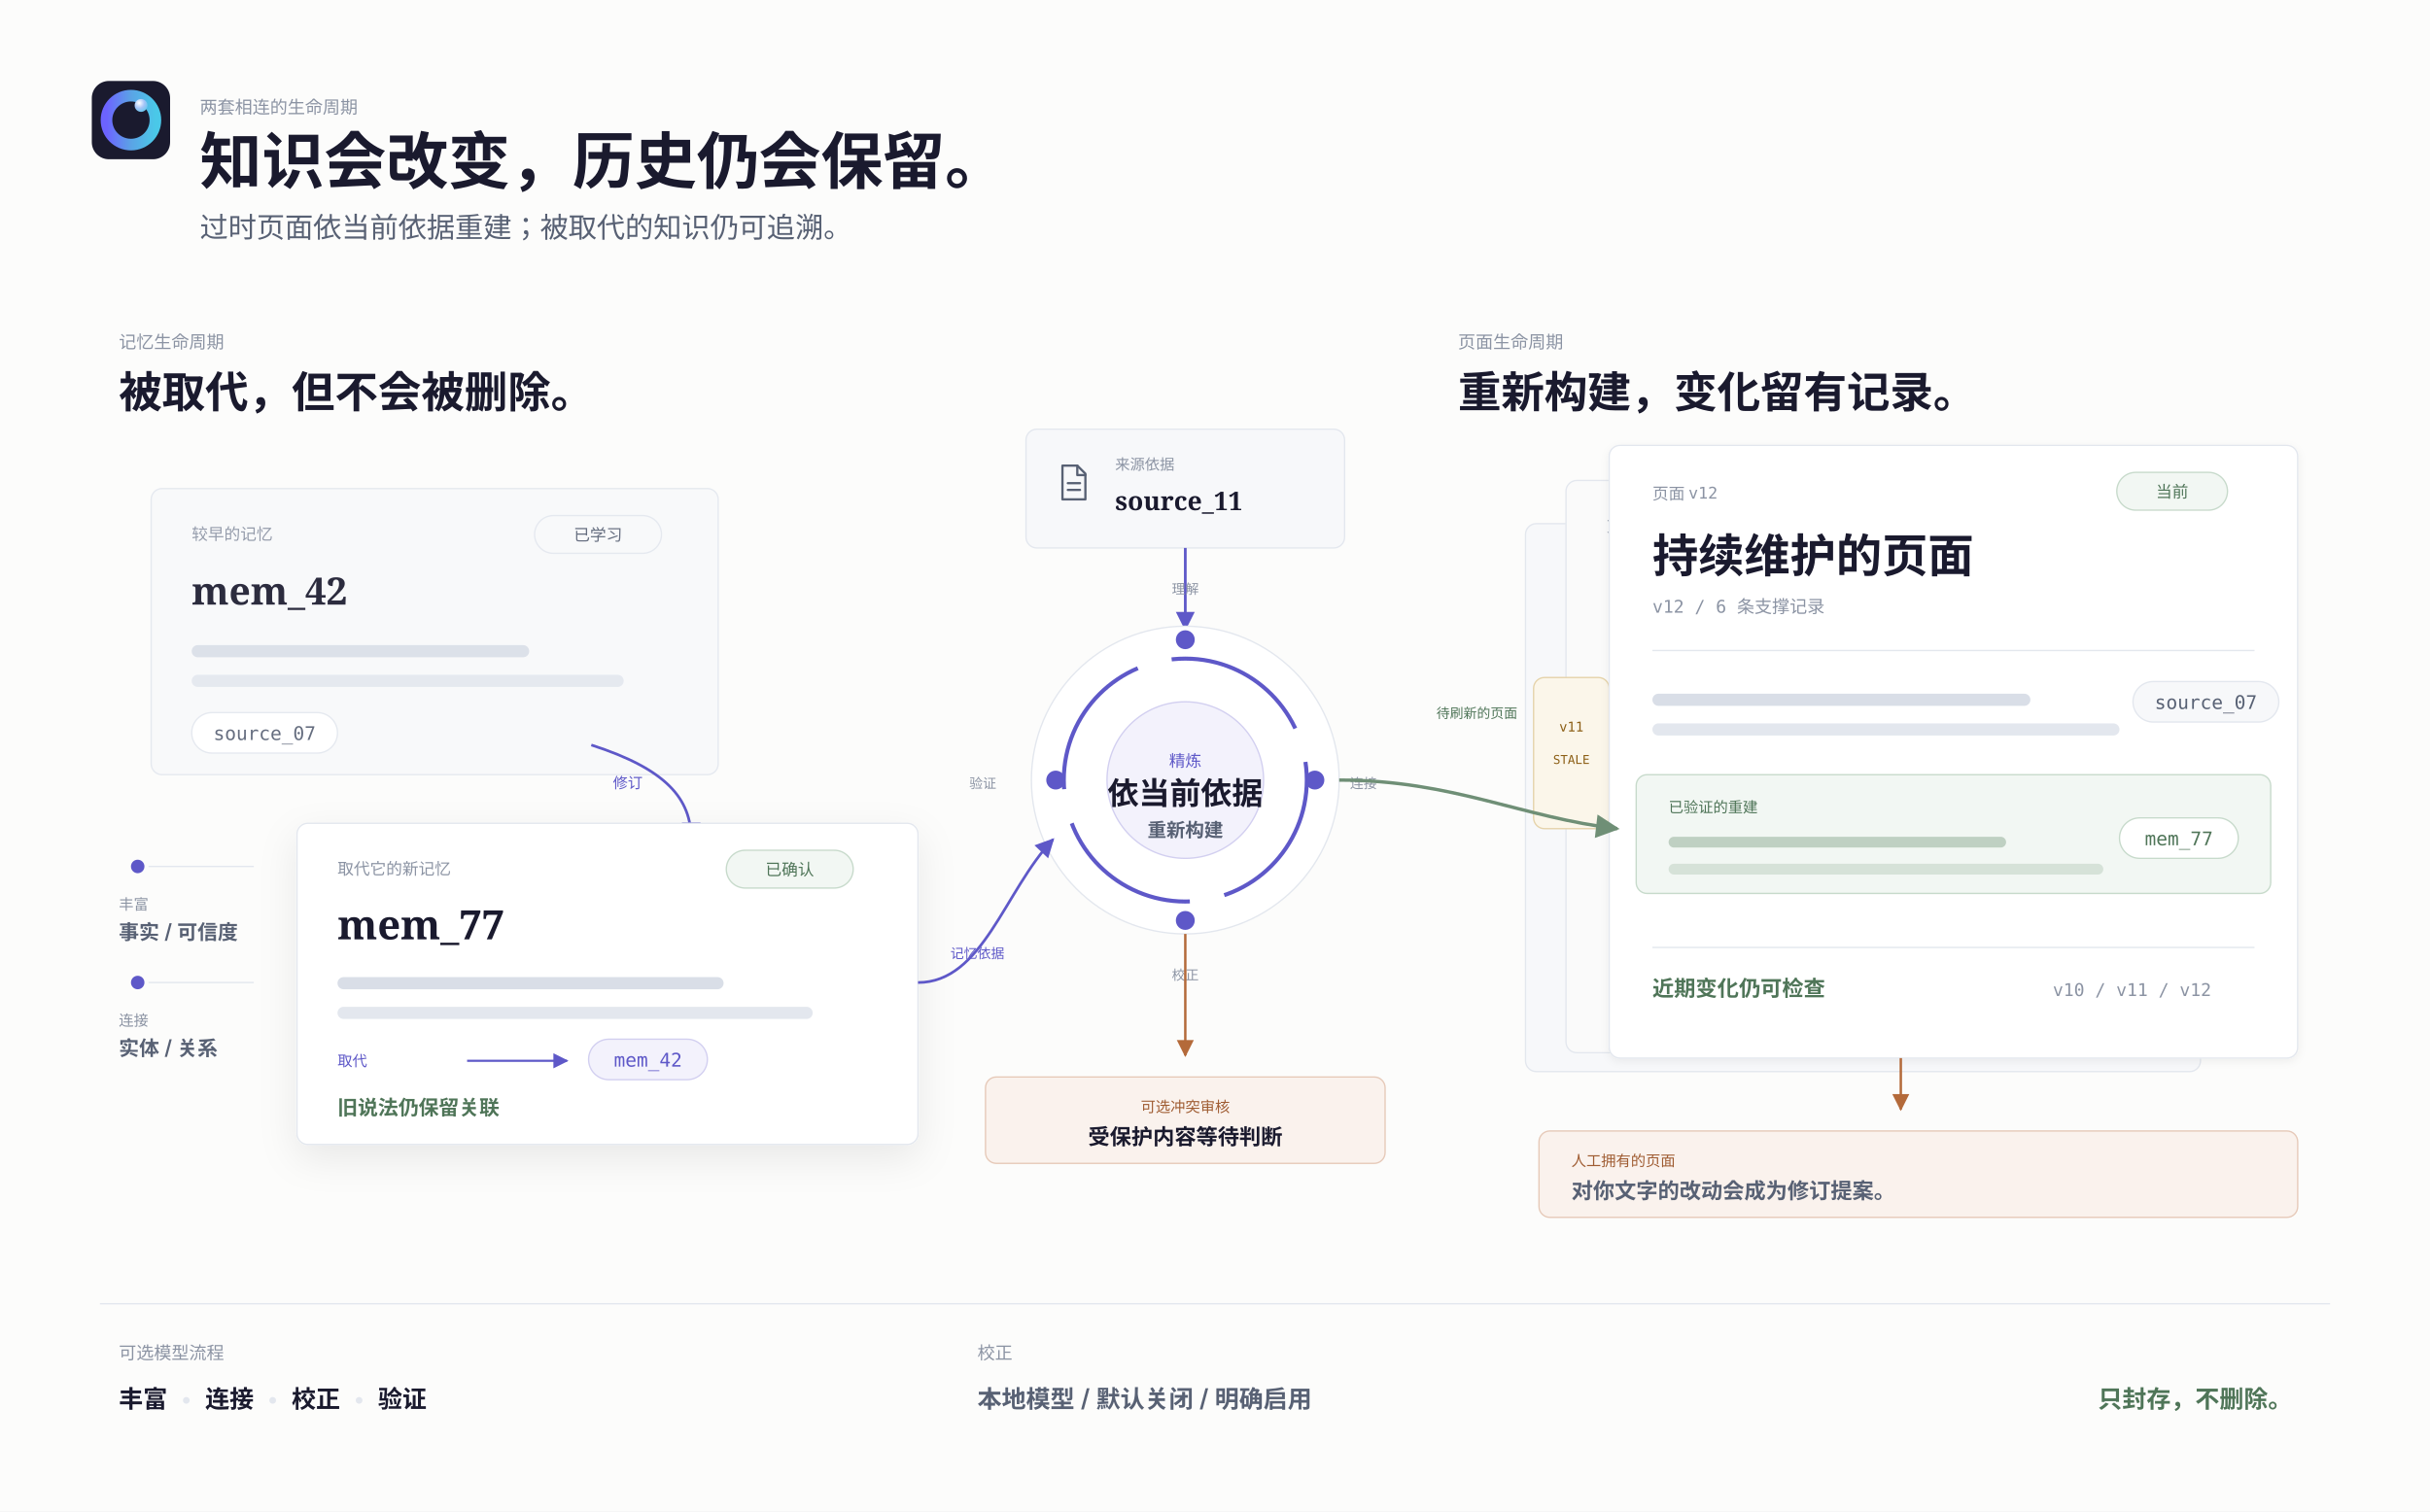
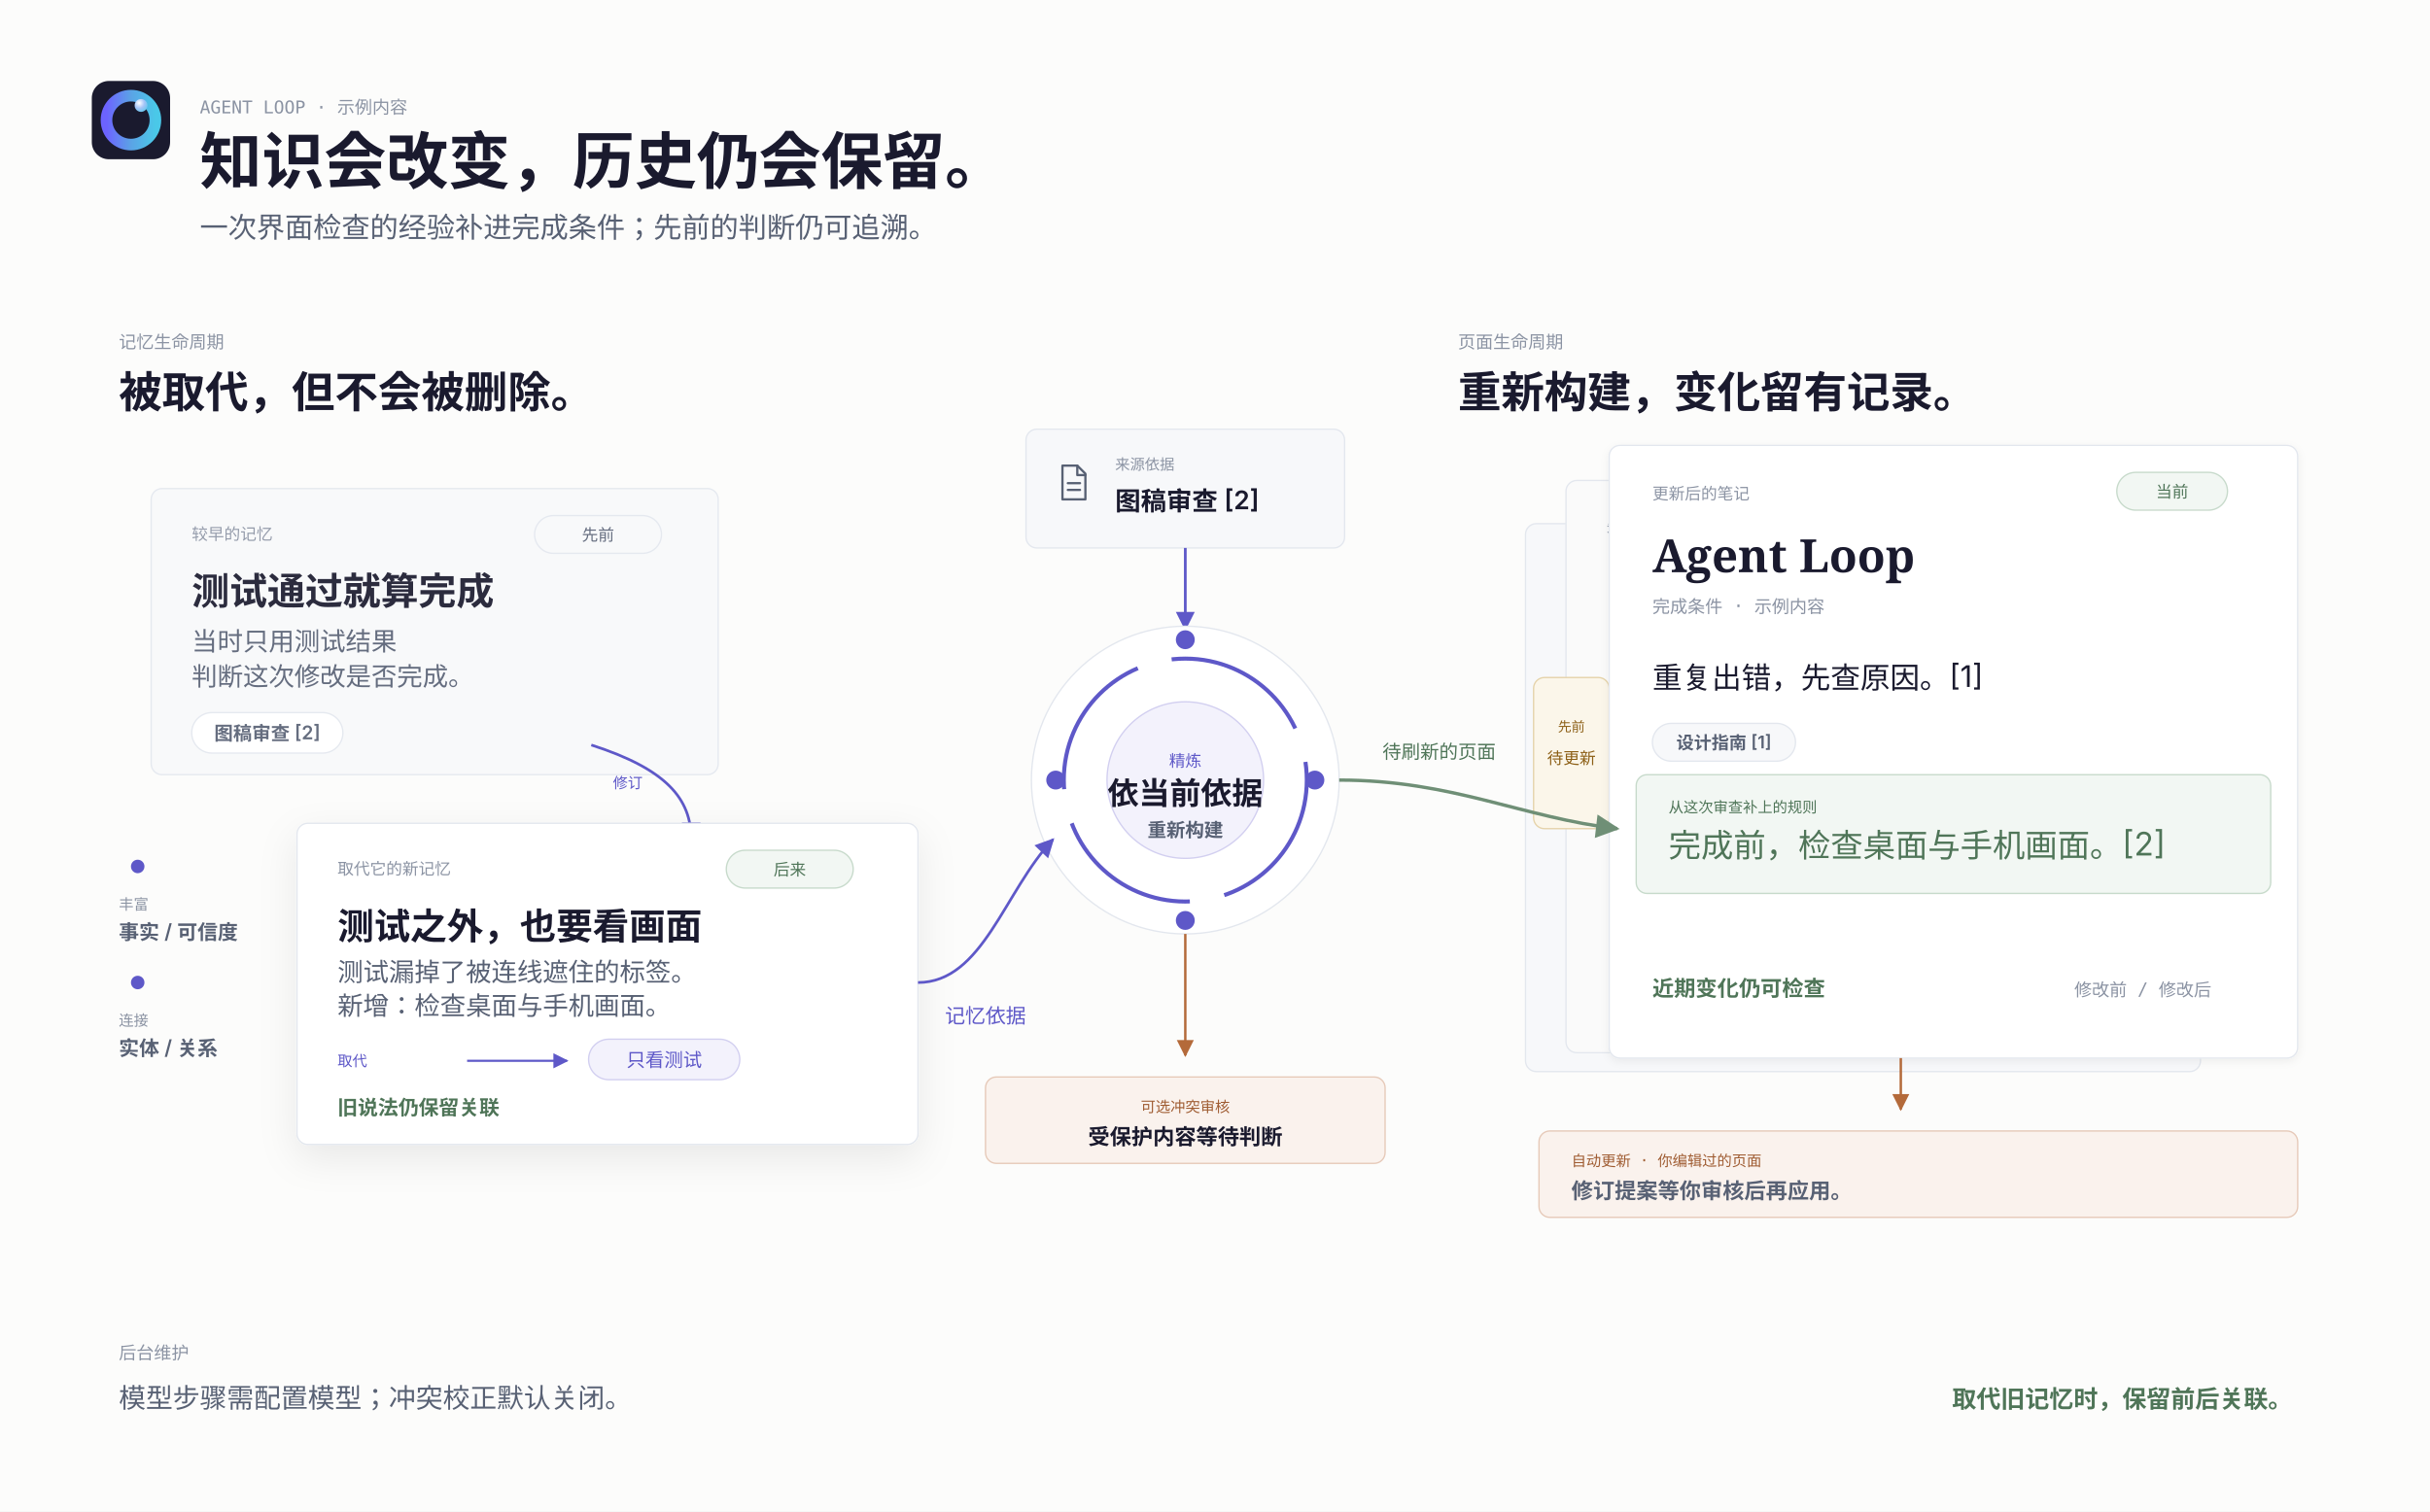
<svg xmlns="http://www.w3.org/2000/svg" width="1800" height="1120" viewBox="0 0 1800 1120" role="img" aria-labelledby="title desc">
  <style>text { font-kerning: normal; }</style>
  <rect width="1800" height="1120" fill="#FCFCFB" />
  <g transform="translate(68 60) scale(0.1132812)">
    <rect width="512" height="512" rx="112" fill="#1A1A2E" />
    <circle cx="256" cy="256" r="160" fill="none" stroke="url(#lifecycle-zh-Hans-desktop-ring)" stroke-width="76" />
    <circle cx="322" cy="160" r="42" fill="url(#lifecycle-zh-Hans-desktop-orb)" />
  </g>
  <g data-fit-region="lifecycle-zh-Hans-desktop-heading" data-fit-x="148" data-fit-y="56" data-fit-width="1578" data-fit-height="130" data-check-overlap="false">
-     <text x="148" y="84" font-family="&quot;JetBrains Mono&quot;, &quot;PingFang SC&quot;, &quot;Hiragino Sans GB&quot;, ui-monospace, monospace" font-size="13" font-weight="500" fill="#8B93A3" text-anchor="start">两套相连的生命周期</text>
-     <text x="148" y="136" font-family="&quot;Fraunces&quot;, &quot;Songti SC&quot;, &quot;STSong&quot;, &quot;PingFang SC&quot;, Georgia, serif" font-size="46" font-weight="600" fill="#1A1A2E" text-anchor="start">知识会改变，历史仍会保留。</text>
-     <text x="148" y="176" font-family="&quot;Instrument Sans&quot;, &quot;PingFang SC&quot;, &quot;Hiragino Sans GB&quot;, -apple-system, BlinkMacSystemFont, sans-serif" font-size="21" font-weight="400" fill="#586174" text-anchor="start">过时页面依当前依据重建；被取代的知识仍可追溯。</text>
+     <text x="148" y="84" font-family="'JetBrains Mono', monospace" font-size="13" font-weight="500" fill="#8B93A3" text-anchor="start">AGENT LOOP · 示例内容</text>
+     <text x="148" y="136" font-family="'Fraunces', Georgia, serif" font-size="46" font-weight="600" fill="#1A1A2E" text-anchor="start">知识会改变，历史仍会保留。</text>
+     <text x="148" y="176" font-family="'Instrument Sans', -apple-system, sans-serif" font-size="21" font-weight="400" fill="#586174" text-anchor="start">一次界面检查的经验补进完成条件；先前的判断仍可追溯。</text>
  </g>
  <g data-fit-region="lifecycle-zh-Hans-desktop-memory-object" data-fit-x="70" data-fit-y="236" data-fit-width="640" data-fit-height="670" data-check-overlap="false">
-     <text x="88" y="258" font-family="&quot;JetBrains Mono&quot;, &quot;PingFang SC&quot;, &quot;Hiragino Sans GB&quot;, ui-monospace, monospace" font-size="13" font-weight="500" fill="#8B93A3" text-anchor="start">记忆生命周期</text>
-     <text x="88" y="302" font-family="&quot;Fraunces&quot;, &quot;Songti SC&quot;, &quot;STSong&quot;, &quot;PingFang SC&quot;, Georgia, serif" font-size="32" font-weight="600" fill="#1A1A2E" text-anchor="start">被取代，但不会被删除。</text>
+     <text x="88" y="258" font-family="'JetBrains Mono', monospace" font-size="13" font-weight="500" fill="#8B93A3" text-anchor="start">记忆生命周期</text>
+     <text x="88" y="302" font-family="'Fraunces', Georgia, serif" font-size="32" font-weight="600" fill="#1A1A2E" text-anchor="start">被取代，但不会被删除。</text>
    <g opacity="0.92">
      <rect x="112" y="362" width="420" height="212" rx="8" fill="#F7F8FA" stroke="#E3E7EE" />
-       <text x="142" y="400" font-family="&quot;JetBrains Mono&quot;, &quot;PingFang SC&quot;, &quot;Hiragino Sans GB&quot;, ui-monospace, monospace" font-size="12" font-weight="500" fill="#8B93A3" text-anchor="start">较早的记忆</text>
+       <text x="142" y="400" font-family="'JetBrains Mono', monospace" font-size="12" font-weight="500" fill="#8B93A3" text-anchor="start">较早的记忆</text>
      <g>
        <rect x="396" y="382" width="94" height="28" rx="14" fill="#F7F8FA" stroke="#E3E7EE" />
-         <text x="443" y="400.56" font-family="&quot;JetBrains Mono&quot;, &quot;PingFang SC&quot;, &quot;Hiragino Sans GB&quot;, ui-monospace, monospace" font-size="12" font-weight="500" fill="#586174" text-anchor="middle">已学习</text>
+         <text x="443" y="400.56" font-family="'JetBrains Mono', monospace" font-size="12" font-weight="500" fill="#586174" text-anchor="middle">先前</text>
      </g>
-       <text x="142" y="448" font-family="&quot;Fraunces&quot;, &quot;Songti SC&quot;, &quot;STSong&quot;, &quot;PingFang SC&quot;, Georgia, serif" font-size="28" font-weight="600" fill="#1A1A2E" text-anchor="start">mem_42</text>
-       <rect x="142" y="478" width="250" height="9" rx="4.5" fill="#D9DEE7" />
-       <rect x="142" y="500" width="320" height="9" rx="4.5" fill="#E3E7EE" />
+       <text x="142" y="448" font-family="'Fraunces', Georgia, serif" font-size="28" font-weight="600" fill="#1A1A2E" text-anchor="start">测试通过就算完成</text>
+       <text x="142" y="482" font-family="'Instrument Sans', -apple-system, sans-serif" font-size="19" font-weight="400" fill="#586174" text-anchor="start">当时只用测试结果</text>
+       <text x="142" y="508" font-family="'Instrument Sans', -apple-system, sans-serif" font-size="19" font-weight="400" fill="#586174" text-anchor="start">判断这次修改是否完成。</text>
      <g>
-         <rect x="142" y="528" width="108" height="30" rx="15" fill="#FFFFFF" stroke="#E3E7EE" />
-         <text x="196" y="548.32" font-family="&quot;JetBrains Mono&quot;, &quot;PingFang SC&quot;, &quot;Hiragino Sans GB&quot;, ui-monospace, monospace" font-size="14" font-weight="500" fill="#586174" text-anchor="middle">source_07</text>
+         <rect x="142" y="528" width="112" height="30" rx="15" fill="#FFFFFF" stroke="#E3E7EE" />
+         <text x="198" y="548.32" font-family="'Instrument Sans', -apple-system, sans-serif" font-size="14" font-weight="600" fill="#586174" text-anchor="middle">图稿审查 [2]</text>
      </g>
    </g>
    <path d="M438 552 C494 570 512 592 512 622" fill="none" stroke="#5E58C8" stroke-width="2" marker-end="url(#lifecycle-zh-Hans-desktop-arrow)" />
-     <text x="454" y="584" font-family="&quot;JetBrains Mono&quot;, &quot;PingFang SC&quot;, &quot;Hiragino Sans GB&quot;, ui-monospace, monospace" font-size="11" font-weight="500" fill="#5E58C8" text-anchor="start">修订</text>
+     <text x="454" y="584" font-family="'JetBrains Mono', monospace" font-size="11" font-weight="500" fill="#5E58C8" text-anchor="start">修订</text>
    <g filter="url(#lifecycle-zh-Hans-desktop-card-shadow)">
      <rect x="220" y="610" width="460" height="238" rx="8" fill="#FFFFFF" stroke="#E3E7EE" />
    </g>
-     <text x="250" y="648" font-family="&quot;JetBrains Mono&quot;, &quot;PingFang SC&quot;, &quot;Hiragino Sans GB&quot;, ui-monospace, monospace" font-size="12" font-weight="500" fill="#8B93A3" text-anchor="start">取代它的新记忆</text>
+     <text x="250" y="648" font-family="'JetBrains Mono', monospace" font-size="12" font-weight="500" fill="#8B93A3" text-anchor="start">取代它的新记忆</text>
    <g>
      <rect x="538" y="630" width="94" height="28" rx="14" fill="#F2F7F3" stroke="#C7DACB" />
-       <text x="585" y="648.56" font-family="&quot;JetBrains Mono&quot;, &quot;PingFang SC&quot;, &quot;Hiragino Sans GB&quot;, ui-monospace, monospace" font-size="12" font-weight="500" fill="#4F7558" text-anchor="middle">已确认</text>
+       <text x="585" y="648.56" font-family="'JetBrains Mono', monospace" font-size="12" font-weight="500" fill="#4F7558" text-anchor="middle">后来</text>
    </g>
-     <text x="250" y="696" font-family="&quot;Fraunces&quot;, &quot;Songti SC&quot;, &quot;STSong&quot;, &quot;PingFang SC&quot;, Georgia, serif" font-size="30" font-weight="600" fill="#1A1A2E" text-anchor="start">mem_77</text>
-     <rect x="250" y="724" width="286" height="9" rx="4.5" fill="#D9DEE7" />
-     <rect x="250" y="746" width="352" height="9" rx="4.5" fill="#E3E7EE" />
-     <text x="250" y="790" font-family="&quot;JetBrains Mono&quot;, &quot;PingFang SC&quot;, &quot;Hiragino Sans GB&quot;, ui-monospace, monospace" font-size="11" font-weight="500" fill="#5E58C8" text-anchor="start">取代</text>
+     <text x="250" y="696" font-family="'Fraunces', Georgia, serif" font-size="27" font-weight="600" fill="#1A1A2E" text-anchor="start">测试之外，也要看画面</text>
+     <text x="250" y="727" font-family="'Instrument Sans', -apple-system, sans-serif" font-size="19" font-weight="400" fill="#586174" text-anchor="start">测试漏掉了被连线遮住的标签。</text>
+     <text x="250" y="752" font-family="'Instrument Sans', -apple-system, sans-serif" font-size="19" font-weight="400" fill="#586174" text-anchor="start">新增：检查桌面与手机画面。</text>
+     <text x="250" y="790" font-family="'JetBrains Mono', monospace" font-size="11" font-weight="500" fill="#5E58C8" text-anchor="start">取代</text>
    <path d="M346 786 H420" stroke="#5E58C8" stroke-width="1.6" marker-end="url(#lifecycle-zh-Hans-desktop-arrow)" />
    <g>
-       <rect x="436" y="770" width="88" height="30" rx="15" fill="#F3F2FC" stroke="#D2CFF0" />
-       <text x="480" y="790.32" font-family="&quot;JetBrains Mono&quot;, &quot;PingFang SC&quot;, &quot;Hiragino Sans GB&quot;, ui-monospace, monospace" font-size="14" font-weight="500" fill="#5E58C8" text-anchor="middle">mem_42</text>
+       <rect x="436" y="770" width="112" height="30" rx="15" fill="#F3F2FC" stroke="#D2CFF0" />
+       <text x="492" y="790.32" font-family="'JetBrains Mono', monospace" font-size="14" font-weight="500" fill="#5E58C8" text-anchor="middle">只看测试</text>
    </g>
-     <text x="250" y="826" font-family="&quot;Instrument Sans&quot;, &quot;PingFang SC&quot;, &quot;Hiragino Sans GB&quot;, -apple-system, BlinkMacSystemFont, sans-serif" font-size="15" font-weight="600" fill="#4F7558" text-anchor="start">旧说法仍保留关联</text>
+     <text x="250" y="826" font-family="'Instrument Sans', -apple-system, sans-serif" font-size="15" font-weight="600" fill="#4F7558" text-anchor="start">旧说法仍保留关联</text>
    <circle cx="102" cy="642" r="5" fill="#5E58C8" />
-     <line x1="110" y1="642" x2="188" y2="642" stroke="#E3E7EE" />
-     <text x="88" y="674" font-family="&quot;JetBrains Mono&quot;, &quot;PingFang SC&quot;, &quot;Hiragino Sans GB&quot;, ui-monospace, monospace" font-size="11" font-weight="500" fill="#8B93A3" text-anchor="start">丰富</text>
-     <text x="88" y="696" font-family="&quot;Instrument Sans&quot;, &quot;PingFang SC&quot;, &quot;Hiragino Sans GB&quot;, -apple-system, BlinkMacSystemFont, sans-serif" font-size="15" font-weight="600" fill="#586174" text-anchor="start">事实 / 可信度</text>
+     <text x="88" y="674" font-family="'JetBrains Mono', monospace" font-size="11" font-weight="500" fill="#8B93A3" text-anchor="start">丰富</text>
+     <text x="88" y="696" font-family="'Instrument Sans', -apple-system, sans-serif" font-size="15" font-weight="600" fill="#586174" text-anchor="start">事实 / 可信度</text>
    <circle cx="102" cy="728" r="5" fill="#5E58C8" />
-     <line x1="110" y1="728" x2="188" y2="728" stroke="#E3E7EE" />
-     <text x="88" y="760" font-family="&quot;JetBrains Mono&quot;, &quot;PingFang SC&quot;, &quot;Hiragino Sans GB&quot;, ui-monospace, monospace" font-size="11" font-weight="500" fill="#8B93A3" text-anchor="start">连接</text>
-     <text x="88" y="782" font-family="&quot;Instrument Sans&quot;, &quot;PingFang SC&quot;, &quot;Hiragino Sans GB&quot;, -apple-system, BlinkMacSystemFont, sans-serif" font-size="15" font-weight="600" fill="#586174" text-anchor="start">实体 / 关系</text>
+     <text x="88" y="760" font-family="'JetBrains Mono', monospace" font-size="11" font-weight="500" fill="#8B93A3" text-anchor="start">连接</text>
+     <text x="88" y="782" font-family="'Instrument Sans', -apple-system, sans-serif" font-size="15" font-weight="600" fill="#586174" text-anchor="start">实体 / 关系</text>
  </g>
  <g data-fit-region="lifecycle-zh-Hans-desktop-refinery" data-fit-x="698" data-fit-y="260" data-fit-width="360" data-fit-height="610" data-check-overlap="false">
    <rect x="760" y="318" width="236" height="88" rx="8" fill="#F7F8FA" stroke="#E3E7EE" />
    <g fill="none" stroke="#586174" stroke-width="1.7" stroke-linecap="round" stroke-linejoin="round">
      <path d="M787 345h11l6 6v19H787z" />
      <path d="M798 345v7h6" />
      <path d="M791 358h9M791 363h9" />
    </g>
-     <text x="826" y="348" font-family="&quot;JetBrains Mono&quot;, &quot;PingFang SC&quot;, &quot;Hiragino Sans GB&quot;, ui-monospace, monospace" font-size="11" font-weight="500" fill="#8B93A3" text-anchor="start">来源依据</text>
-     <text x="826" y="378" font-family="&quot;Fraunces&quot;, &quot;Songti SC&quot;, &quot;STSong&quot;, &quot;PingFang SC&quot;, Georgia, serif" font-size="19" font-weight="600" fill="#1A1A2E" text-anchor="start">source_11</text>
+     <text x="826" y="348" font-family="'JetBrains Mono', monospace" font-size="11" font-weight="500" fill="#8B93A3" text-anchor="start">来源依据</text>
+     <text x="826" y="378" font-family="'Instrument Sans', -apple-system, sans-serif" font-size="19" font-weight="600" fill="#1A1A2E" text-anchor="start">图稿审查 [2]</text>
    <path d="M878 406 V466" fill="none" stroke="#5E58C8" stroke-width="2" marker-end="url(#lifecycle-zh-Hans-desktop-arrow)" />
    <circle cx="878" cy="578" r="114" fill="#FFFFFF" stroke="#E3E7EE" />
    <circle cx="878" cy="578" r="90" fill="none" stroke="#5E58C8" stroke-width="3" stroke-dasharray="112 26" />
    <circle cx="878" cy="578" r="58" fill="#F3F2FC" stroke="#D2CFF0" />
-     <text x="878" y="568" font-family="&quot;JetBrains Mono&quot;, &quot;PingFang SC&quot;, &quot;Hiragino Sans GB&quot;, ui-monospace, monospace" font-size="12" font-weight="500" fill="#5E58C8" text-anchor="middle">精炼</text>
-     <text x="878" y="596" font-family="&quot;Fraunces&quot;, &quot;Songti SC&quot;, &quot;STSong&quot;, &quot;PingFang SC&quot;, Georgia, serif" font-size="23" font-weight="600" fill="#1A1A2E" text-anchor="middle">依当前依据</text>
-     <text x="878" y="620" font-family="&quot;Instrument Sans&quot;, &quot;PingFang SC&quot;, &quot;Hiragino Sans GB&quot;, -apple-system, BlinkMacSystemFont, sans-serif" font-size="14" font-weight="600" fill="#586174" text-anchor="middle">重新构建</text>
+     <text x="878" y="568" font-family="'JetBrains Mono', monospace" font-size="12" font-weight="500" fill="#5E58C8" text-anchor="middle">精炼</text>
+     <text x="878" y="596" font-family="'Fraunces', Georgia, serif" font-size="23" font-weight="600" fill="#1A1A2E" text-anchor="middle">依当前依据</text>
+     <text x="878" y="620" font-family="'Instrument Sans', -apple-system, sans-serif" font-size="14" font-weight="600" fill="#586174" text-anchor="middle">重新构建</text>
    <circle cx="878" cy="474" r="7" fill="#5E58C8" />
    <circle cx="974" cy="578" r="7" fill="#5E58C8" />
    <circle cx="878" cy="682" r="7" fill="#5E58C8" />
    <circle cx="782" cy="578" r="7" fill="#5E58C8" />
-     <text x="878" y="440" font-family="&quot;JetBrains Mono&quot;, &quot;PingFang SC&quot;, &quot;Hiragino Sans GB&quot;, ui-monospace, monospace" font-size="10" font-weight="500" fill="#8B93A3" text-anchor="middle">理解</text>
-     <text x="1000" y="584" font-family="&quot;JetBrains Mono&quot;, &quot;PingFang SC&quot;, &quot;Hiragino Sans GB&quot;, ui-monospace, monospace" font-size="10" font-weight="500" fill="#8B93A3" text-anchor="start">连接</text>
-     <text x="878" y="726" font-family="&quot;JetBrains Mono&quot;, &quot;PingFang SC&quot;, &quot;Hiragino Sans GB&quot;, ui-monospace, monospace" font-size="10" font-weight="500" fill="#8B93A3" text-anchor="middle">校正</text>
-     <text x="738" y="584" font-family="&quot;JetBrains Mono&quot;, &quot;PingFang SC&quot;, &quot;Hiragino Sans GB&quot;, ui-monospace, monospace" font-size="10" font-weight="500" fill="#8B93A3" text-anchor="end">验证</text>
    <path d="M680 728 C728 728 744 660 780 622" fill="none" stroke="#5E58C8" stroke-width="2" marker-end="url(#lifecycle-zh-Hans-desktop-arrow)" />
-     <text x="704" y="710" font-family="&quot;JetBrains Mono&quot;, &quot;PingFang SC&quot;, &quot;Hiragino Sans GB&quot;, ui-monospace, monospace" font-size="10" font-weight="500" fill="#5E58C8" text-anchor="start">记忆依据</text>
+     <text x="700" y="758" font-family="'JetBrains Mono', monospace" font-size="15" font-weight="500" fill="#5E58C8" text-anchor="start">记忆依据</text>
    <path d="M878 692 V782" fill="none" stroke="#B46A3A" stroke-width="1.8" marker-end="url(#lifecycle-zh-Hans-desktop-warm-arrow)" />
    <rect x="730" y="798" width="296" height="64" rx="8" fill="#FAF2ED" stroke="#E6C9B8" />
-     <text x="878" y="824" font-family="&quot;JetBrains Mono&quot;, &quot;PingFang SC&quot;, &quot;Hiragino Sans GB&quot;, ui-monospace, monospace" font-size="11" font-weight="500" fill="#9F5C32" text-anchor="middle">可选冲突审核</text>
-     <text x="878" y="848" font-family="&quot;Fraunces&quot;, &quot;Songti SC&quot;, &quot;STSong&quot;, &quot;PingFang SC&quot;, Georgia, serif" font-size="16" font-weight="600" fill="#1A1A2E" text-anchor="middle">受保护内容等待判断</text>
+     <text x="878" y="824" font-family="'JetBrains Mono', monospace" font-size="11" font-weight="500" fill="#9F5C32" text-anchor="middle">可选冲突审核</text>
+     <text x="878" y="848" font-family="'Fraunces', Georgia, serif" font-size="16" font-weight="600" fill="#1A1A2E" text-anchor="middle">受保护内容等待判断</text>
  </g>
  <g data-fit-region="lifecycle-zh-Hans-desktop-page-object" data-fit-x="1044" data-fit-y="236" data-fit-width="686" data-fit-height="680" data-check-overlap="false">
-     <text x="1080" y="258" font-family="&quot;JetBrains Mono&quot;, &quot;PingFang SC&quot;, &quot;Hiragino Sans GB&quot;, ui-monospace, monospace" font-size="13" font-weight="500" fill="#8B93A3" text-anchor="start">页面生命周期</text>
-     <text x="1080" y="302" font-family="&quot;Fraunces&quot;, &quot;Songti SC&quot;, &quot;STSong&quot;, &quot;PingFang SC&quot;, Georgia, serif" font-size="32" font-weight="600" fill="#1A1A2E" text-anchor="start">重新构建，变化留有记录。</text>
+     <text x="1080" y="258" font-family="'JetBrains Mono', monospace" font-size="13" font-weight="500" fill="#8B93A3" text-anchor="start">页面生命周期</text>
+     <text x="1080" y="302" font-family="'Fraunces', Georgia, serif" font-size="32" font-weight="600" fill="#1A1A2E" text-anchor="start">重新构建，变化留有记录。</text>
    <rect x="1130" y="388" width="500" height="406" rx="8" fill="#F7F8FA" stroke="#E3E7EE" />
    <rect x="1160" y="356" width="500" height="424" rx="8" fill="#FAFAFA" stroke="#E3E7EE" />
-     <text x="1190" y="394" font-family="&quot;JetBrains Mono&quot;, &quot;PingFang SC&quot;, &quot;Hiragino Sans GB&quot;, ui-monospace, monospace" font-size="11" font-weight="500" fill="#8B93A3" text-anchor="start">页面 v11</text>
+     <text x="1190" y="394" font-family="'JetBrains Mono', monospace" font-size="11" font-weight="500" fill="#8B93A3" text-anchor="start">先前</text>
    <rect x="1136" y="502" width="56" height="112" rx="8" fill="#FBF6EA" stroke="#E5D3AA" />
-     <text x="1164" y="542" font-family="&quot;JetBrains Mono&quot;, &quot;PingFang SC&quot;, &quot;Hiragino Sans GB&quot;, ui-monospace, monospace" font-size="10" font-weight="500" fill="#8C5F16" text-anchor="middle">v11</text>
-     <text x="1164" y="566" font-family="&quot;JetBrains Mono&quot;, &quot;PingFang SC&quot;, &quot;Hiragino Sans GB&quot;, ui-monospace, monospace" font-size="9" font-weight="500" fill="#8C5F16" text-anchor="middle">STALE</text>
+     <text x="1164" y="542" font-family="'JetBrains Mono', monospace" font-size="10" font-weight="500" fill="#8C5F16" text-anchor="middle">先前</text>
+     <text x="1164" y="566" font-family="'JetBrains Mono', monospace" font-size="12" font-weight="500" fill="#8C5F16" text-anchor="middle">待更新</text>
    <g filter="url(#lifecycle-zh-Hans-desktop-page-shadow)">
      <rect x="1192" y="330" width="510" height="454" rx="8" fill="#FFFFFF" stroke="#E3E7EE" />
    </g>
-     <text x="1224" y="370" font-family="&quot;JetBrains Mono&quot;, &quot;PingFang SC&quot;, &quot;Hiragino Sans GB&quot;, ui-monospace, monospace" font-size="12" font-weight="500" fill="#8B93A3" text-anchor="start">页面 v12</text>
+     <text x="1224" y="370" font-family="'JetBrains Mono', monospace" font-size="12" font-weight="500" fill="#8B93A3" text-anchor="start">更新后的笔记</text>
    <g>
      <rect x="1568" y="350" width="82" height="28" rx="14" fill="#F2F7F3" stroke="#C7DACB" />
-       <text x="1609" y="368.56" font-family="&quot;JetBrains Mono&quot;, &quot;PingFang SC&quot;, &quot;Hiragino Sans GB&quot;, ui-monospace, monospace" font-size="12" font-weight="500" fill="#4F7558" text-anchor="middle">当前</text>
+       <text x="1609" y="368.56" font-family="'JetBrains Mono', monospace" font-size="12" font-weight="500" fill="#4F7558" text-anchor="middle">当前</text>
    </g>
-     <text x="1224" y="424" font-family="&quot;Fraunces&quot;, &quot;Songti SC&quot;, &quot;STSong&quot;, &quot;PingFang SC&quot;, Georgia, serif" font-size="34" font-weight="600" fill="#1A1A2E" text-anchor="start">持续维护的页面</text>
-     <text x="1224" y="454" font-family="&quot;JetBrains Mono&quot;, &quot;PingFang SC&quot;, &quot;Hiragino Sans GB&quot;, ui-monospace, monospace" font-size="13" font-weight="500" fill="#8B93A3" text-anchor="start">v12 / 6 条支撑记录</text>
-     <line x1="1224" y1="482" x2="1670" y2="482" stroke="#E3E7EE" />
-     <rect x="1224" y="514" width="280" height="9" rx="4.5" fill="#D9DEE7" />
-     <rect x="1224" y="536" width="346" height="9" rx="4.5" fill="#E3E7EE" />
+     <text x="1224" y="424" font-family="'Fraunces', Georgia, serif" font-size="34" font-weight="600" fill="#1A1A2E" text-anchor="start">Agent Loop</text>
+     <text x="1224" y="454" font-family="'JetBrains Mono', monospace" font-size="13" font-weight="500" fill="#8B93A3" text-anchor="start">完成条件 · 示例内容</text>
+     <text x="1224" y="510" font-family="'Instrument Sans', -apple-system, sans-serif" font-size="22" font-weight="400" fill="#1A1A2E" text-anchor="start">重复出错，先查原因。[1]</text>
    <g>
-       <rect x="1580" y="505" width="108" height="30" rx="15" fill="#F7F8FA" stroke="#E3E7EE" />
-       <text x="1634" y="525.32" font-family="&quot;JetBrains Mono&quot;, &quot;PingFang SC&quot;, &quot;Hiragino Sans GB&quot;, ui-monospace, monospace" font-size="14" font-weight="500" fill="#586174" text-anchor="middle">source_07</text>
+       <rect x="1224" y="536" width="106" height="28" rx="14" fill="#F7F8FA" stroke="#E3E7EE" />
+       <text x="1277" y="554.94" font-family="'Instrument Sans', -apple-system, sans-serif" font-size="13" font-weight="600" fill="#586174" text-anchor="middle">设计指南 [1]</text>
    </g>
    <rect x="1212" y="574" width="470" height="88" rx="8" fill="#F2F7F3" stroke="#C7DACB" />
-     <text x="1236" y="602" font-family="&quot;JetBrains Mono&quot;, &quot;PingFang SC&quot;, &quot;Hiragino Sans GB&quot;, ui-monospace, monospace" font-size="11" font-weight="500" fill="#4F7558" text-anchor="start">已验证的重建</text>
-     <rect x="1236" y="620" width="250" height="8" rx="4" fill="#BFD0C2" />
-     <rect x="1236" y="640" width="322" height="8" rx="4" fill="#D6E2D8" />
-     <g>
-       <rect x="1570" y="606" width="88" height="30" rx="15" fill="#FFFFFF" stroke="#C7DACB" />
-       <text x="1614" y="626.32" font-family="&quot;JetBrains Mono&quot;, &quot;PingFang SC&quot;, &quot;Hiragino Sans GB&quot;, ui-monospace, monospace" font-size="14" font-weight="500" fill="#4F7558" text-anchor="middle">mem_77</text>
-     </g>
-     <line x1="1224" y1="702" x2="1670" y2="702" stroke="#E3E7EE" />
-     <text x="1224" y="738" font-family="&quot;Instrument Sans&quot;, &quot;PingFang SC&quot;, &quot;Hiragino Sans GB&quot;, -apple-system, BlinkMacSystemFont, sans-serif" font-size="16" font-weight="600" fill="#4F7558" text-anchor="start">近期变化仍可检查</text>
-     <text x="1638" y="738" font-family="&quot;JetBrains Mono&quot;, &quot;PingFang SC&quot;, &quot;Hiragino Sans GB&quot;, ui-monospace, monospace" font-size="13" font-weight="500" fill="#8B93A3" text-anchor="end">v10 / v11 / v12</text>
+     <text x="1236" y="602" font-family="'JetBrains Mono', monospace" font-size="11" font-weight="500" fill="#4F7558" text-anchor="start">从这次审查补上的规则</text>
+     <text x="1236" y="635" font-family="'Instrument Sans', -apple-system, sans-serif" font-size="24" font-weight="400" fill="#4F7558" text-anchor="start">完成前，检查桌面与手机画面。[2]</text>
+     <text x="1224" y="738" font-family="'Instrument Sans', -apple-system, sans-serif" font-size="16" font-weight="600" fill="#4F7558" text-anchor="start">近期变化仍可检查</text>
+     <text x="1638" y="738" font-family="'JetBrains Mono', monospace" font-size="13" font-weight="500" fill="#8B93A3" text-anchor="end">修改前 / 修改后</text>
    <path d="M1408 784 V822" fill="none" stroke="#B46A3A" stroke-width="1.8" marker-end="url(#lifecycle-zh-Hans-desktop-warm-arrow)" />
    <rect x="1140" y="838" width="562" height="64" rx="8" fill="#FAF2ED" stroke="#E6C9B8" />
-     <text x="1164" y="864" font-family="&quot;JetBrains Mono&quot;, &quot;PingFang SC&quot;, &quot;Hiragino Sans GB&quot;, ui-monospace, monospace" font-size="11" font-weight="500" fill="#9F5C32" text-anchor="start">人工拥有的页面</text>
-     <text x="1164" y="888" font-family="&quot;Instrument Sans&quot;, &quot;PingFang SC&quot;, &quot;Hiragino Sans GB&quot;, -apple-system, BlinkMacSystemFont, sans-serif" font-size="16" font-weight="600" fill="#586174" text-anchor="start">对你文字的改动会成为修订提案。</text>
+     <text x="1164" y="864" font-family="'JetBrains Mono', monospace" font-size="11" font-weight="500" fill="#9F5C32" text-anchor="start">自动更新 · 你编辑过的页面</text>
+     <text x="1164" y="888" font-family="'Instrument Sans', -apple-system, sans-serif" font-size="16" font-weight="600" fill="#586174" text-anchor="start">修订提案等你审核后再应用。</text>
  </g>
  <path d="M992 578 C1076 578 1128 606 1198 614" fill="none" stroke="#6F8F76" stroke-width="2.5" marker-end="url(#lifecycle-zh-Hans-desktop-sage-arrow)" />
-   <text x="1094" y="532" font-family="&quot;JetBrains Mono&quot;, &quot;PingFang SC&quot;, &quot;Hiragino Sans GB&quot;, ui-monospace, monospace" font-size="10" font-weight="500" fill="#4F7558" text-anchor="middle">待刷新的页面</text>
+   <text x="1066" y="562" font-family="'JetBrains Mono', monospace" font-size="14" font-weight="500" fill="#4F7558" text-anchor="middle">待刷新的页面</text>
  <g data-fit-region="lifecycle-zh-Hans-desktop-footer" data-fit-x="74" data-fit-y="966" data-fit-width="1652" data-fit-height="106" data-check-overlap="false">
-     <line x1="74" y1="966" x2="1726" y2="966" stroke="#E3E7EE" />
-     <text x="88" y="1007" font-family="&quot;JetBrains Mono&quot;, &quot;PingFang SC&quot;, &quot;Hiragino Sans GB&quot;, ui-monospace, monospace" font-size="13" font-weight="500" fill="#8B93A3" text-anchor="start">可选模型流程</text>
-     <text x="88" y="1043" font-family="&quot;Fraunces&quot;, &quot;Songti SC&quot;, &quot;STSong&quot;, &quot;PingFang SC&quot;, Georgia, serif" font-size="18" font-weight="600" fill="#1A1A2E" text-anchor="start">丰富</text>
-     <circle cx="138" cy="1037.6" r="2.5" fill="#E3E7EE" />
-     <text x="152" y="1043" font-family="&quot;Fraunces&quot;, &quot;Songti SC&quot;, &quot;STSong&quot;, &quot;PingFang SC&quot;, Georgia, serif" font-size="18" font-weight="600" fill="#1A1A2E" text-anchor="start">连接</text>
-     <circle cx="202" cy="1037.6" r="2.5" fill="#E3E7EE" />
-     <text x="216" y="1043" font-family="&quot;Fraunces&quot;, &quot;Songti SC&quot;, &quot;STSong&quot;, &quot;PingFang SC&quot;, Georgia, serif" font-size="18" font-weight="600" fill="#1A1A2E" text-anchor="start">校正</text>
-     <circle cx="266" cy="1037.6" r="2.5" fill="#E3E7EE" />
-     <text x="280" y="1043" font-family="&quot;Fraunces&quot;, &quot;Songti SC&quot;, &quot;STSong&quot;, &quot;PingFang SC&quot;, Georgia, serif" font-size="18" font-weight="600" fill="#1A1A2E" text-anchor="start">验证</text>
-     <text x="724" y="1007" font-family="&quot;JetBrains Mono&quot;, &quot;PingFang SC&quot;, &quot;Hiragino Sans GB&quot;, ui-monospace, monospace" font-size="13" font-weight="500" fill="#8B93A3" text-anchor="start">校正</text>
-     <text x="724" y="1043" font-family="&quot;Instrument Sans&quot;, &quot;PingFang SC&quot;, &quot;Hiragino Sans GB&quot;, -apple-system, BlinkMacSystemFont, sans-serif" font-size="18" font-weight="600" fill="#586174" text-anchor="start">本地模型 / 默认关闭 / 明确启用</text>
-     <text x="1698" y="1043" font-family="&quot;Fraunces&quot;, &quot;Songti SC&quot;, &quot;STSong&quot;, &quot;PingFang SC&quot;, Georgia, serif" font-size="18" font-weight="600" fill="#4F7558" text-anchor="end">只封存，不删除。</text>
+     <text x="88" y="1007" font-family="'JetBrains Mono', monospace" font-size="13" font-weight="500" fill="#8B93A3" text-anchor="start">后台维护</text>
+     <text x="88" y="1043" font-family="'Instrument Sans', -apple-system, sans-serif" font-size="20" font-weight="400" fill="#586174" text-anchor="start">模型步骤需配置模型；冲突校正默认关闭。</text>
+     <text x="1698" y="1043" font-family="'Fraunces', Georgia, serif" font-size="18" font-weight="600" fill="#4F7558" text-anchor="end">取代旧记忆时，保留前后关联。</text>
  </g>
  <defs>
    <linearGradient id="lifecycle-zh-Hans-desktop-ring" x1="96" y1="256" x2="416" y2="256" gradientUnits="userSpaceOnUse">
      <stop stop-color="#6C63FF" />
      <stop offset="0.5" stop-color="#5BA3E6" />
      <stop offset="1" stop-color="#4AC8E8" />
    </linearGradient>
    <radialGradient id="lifecycle-zh-Hans-desktop-orb" cx="0" cy="0" r="1" gradientUnits="userSpaceOnUse" gradientTransform="translate(310 144) rotate(52.125) scale(76.0263)">
      <stop stop-color="#FFFFFF" />
      <stop offset="0.45" stop-color="#A5C4F7" />
      <stop offset="1" stop-color="#4AC8E8" />
    </radialGradient>
    <marker id="lifecycle-zh-Hans-desktop-arrow" viewBox="0 0 10 10" refX="9" refY="5" markerWidth="7" markerHeight="7" orient="auto-start-reverse">
      <path d="M0 0L10 5L0 10Z" fill="#5E58C8" />
    </marker>
    <marker id="lifecycle-zh-Hans-desktop-warm-arrow" viewBox="0 0 10 10" refX="9" refY="5" markerWidth="7" markerHeight="7" orient="auto-start-reverse">
      <path d="M0 0L10 5L0 10Z" fill="#B46A3A" />
    </marker>
    <marker id="lifecycle-zh-Hans-desktop-sage-arrow" viewBox="0 0 10 10" refX="9" refY="5" markerWidth="7" markerHeight="7" orient="auto-start-reverse">
      <path d="M0 0L10 5L0 10Z" fill="#6F8F76" />
    </marker>
    <filter id="lifecycle-zh-Hans-desktop-card-shadow" x="-20%" y="-20%" width="140%" height="150%">
      <feDropShadow dx="0" dy="10" stdDeviation="14" flood-color="#1A1A2E" flood-opacity="0.08" />
    </filter>
    <filter id="lifecycle-zh-Hans-desktop-page-shadow" x="-20%" y="-20%" width="140%" height="150%">
      <feDropShadow dx="0" dy="14" stdDeviation="18" flood-color="#1A1A2E" flood-opacity="0.10" />
      <feDropShadow dx="0" dy="2" stdDeviation="3" flood-color="#1A1A2E" flood-opacity="0.06" />
    </filter>
  </defs>
</svg>
